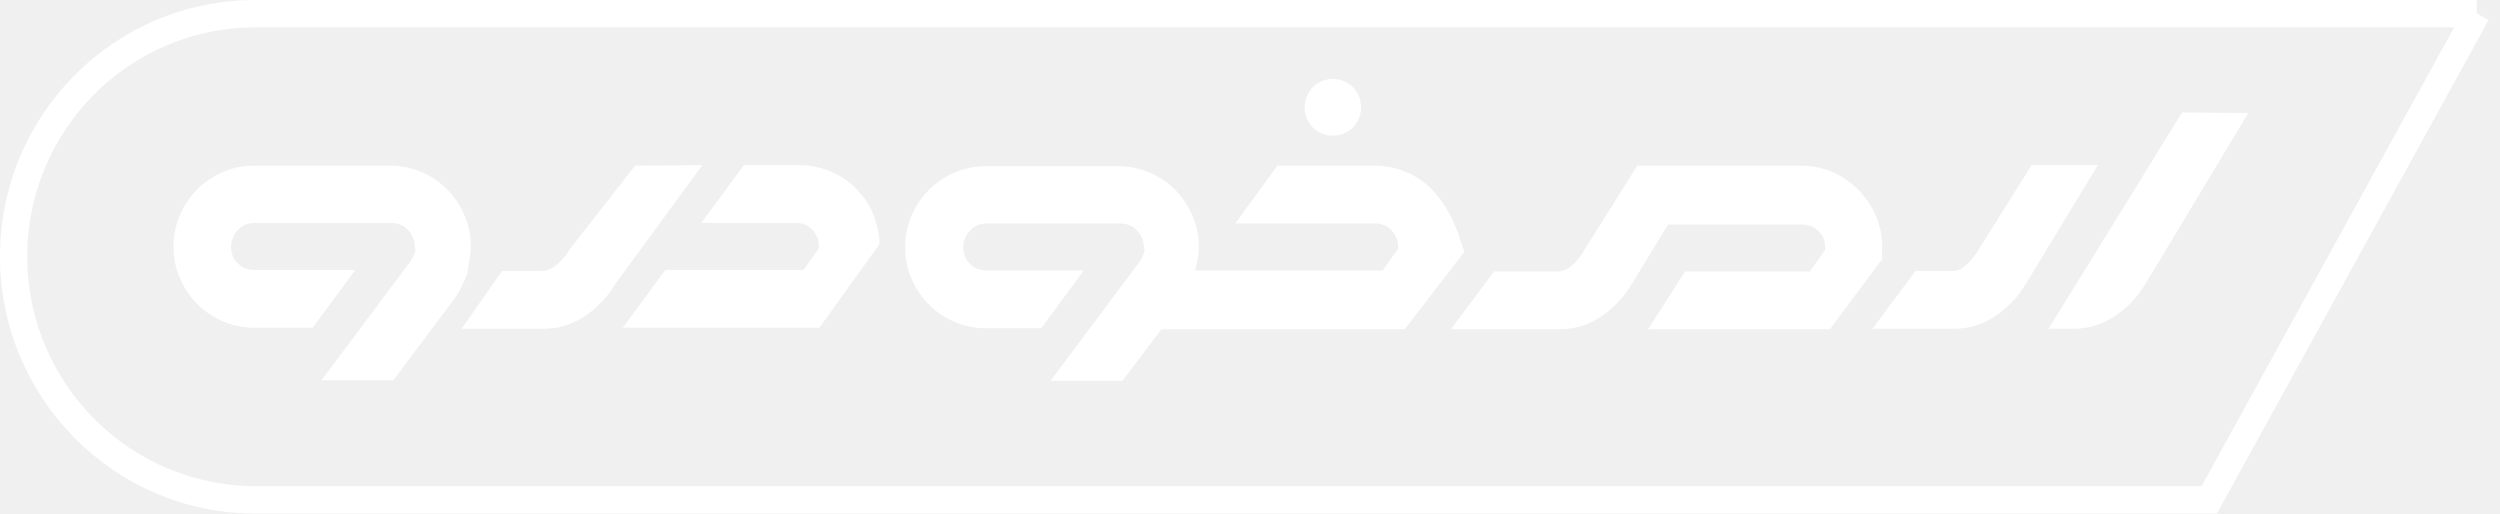
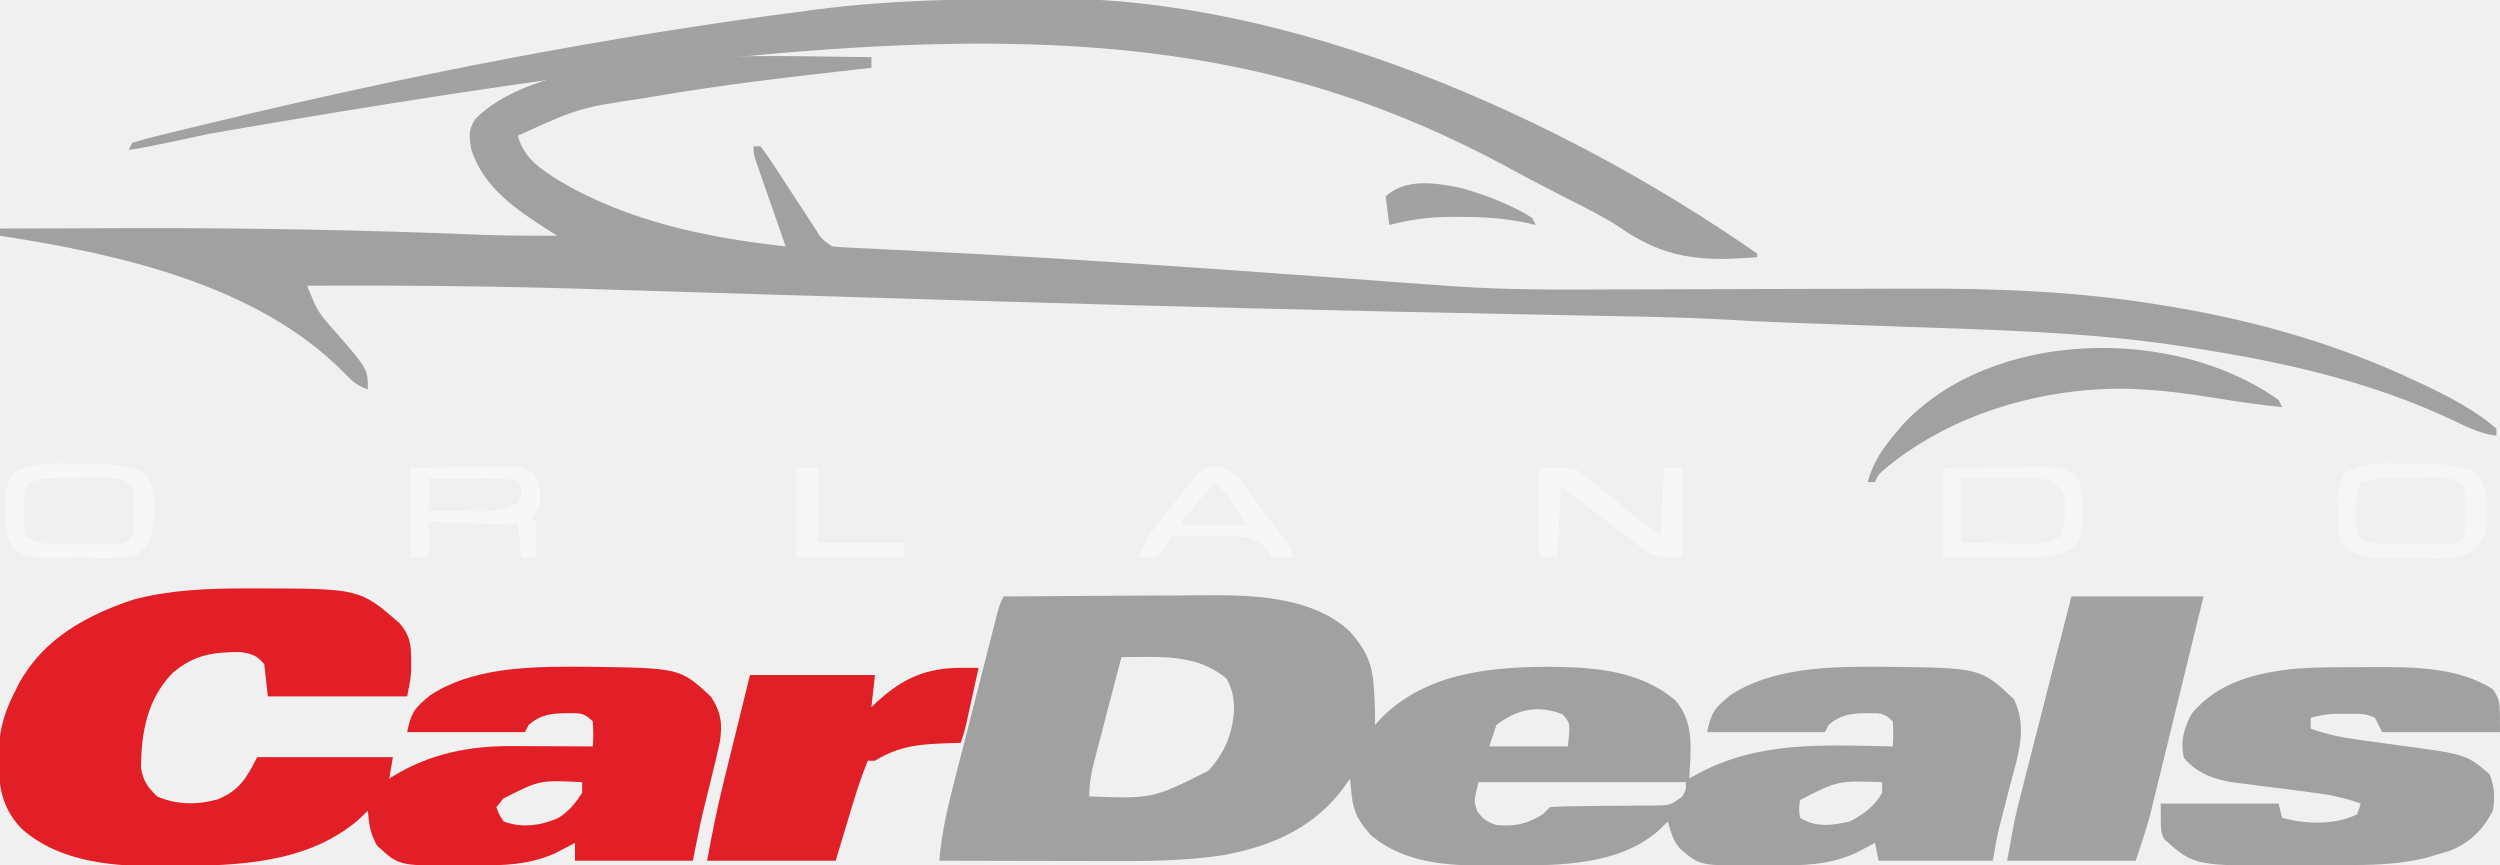
- <svg xmlns="http://www.w3.org/2000/svg" width="185" height="38" viewBox="0 0 185 38" fill="none">
-   <path d="M164.055 38H18.883C8.473 38 0 29.483 0 18.981C0 8.478 8.473 0 18.883 0H183.28V0.993L184.154 1.489L164.055 38ZM18.883 2.024C9.574 2.024 2.014 9.624 2.014 18.981C2.014 28.338 9.574 35.976 18.921 35.976H162.916L181.608 2.024H18.883Z" fill="white" />
-   <path d="M46.998 12.259L42.401 18.141L42.173 18.446C41.717 19.134 41.033 20.05 40.007 20.05H37.158L34.156 24.328H40.197C40.767 24.328 41.299 24.251 41.793 24.099C42.325 23.946 42.857 23.678 43.312 23.373C43.768 23.067 44.148 22.724 44.528 22.342C44.946 21.922 45.288 21.425 45.592 20.929L51.975 12.221L46.998 12.259Z" fill="white" />
-   <path d="M98.631 10.044C99.201 10.044 99.733 9.815 100.113 9.433C100.492 9.051 100.72 8.517 100.72 7.944C100.72 7.371 100.492 6.836 100.113 6.454C99.733 6.072 99.201 5.843 98.631 5.843C98.061 5.843 97.529 6.072 97.149 6.454C96.769 6.836 96.541 7.371 96.541 7.944C96.541 8.517 96.769 9.051 97.149 9.433C97.529 9.815 98.061 10.044 98.631 10.044Z" fill="white" />
-   <path d="M34.84 18.255C34.84 17.453 34.688 16.651 34.384 15.964C34.08 15.238 33.624 14.551 33.092 14.016C32.522 13.443 31.877 13.023 31.155 12.718C30.433 12.412 29.673 12.259 28.875 12.259H21.2H18.807C18.009 12.259 17.211 12.412 16.527 12.718C15.805 13.023 15.121 13.481 14.589 14.016C14.02 14.589 13.602 15.238 13.298 15.964C12.994 16.689 12.842 17.453 12.842 18.255C12.842 19.057 12.994 19.859 13.298 20.547C13.602 21.272 14.058 21.96 14.589 22.494C15.159 23.067 15.805 23.487 16.527 23.793C17.249 24.099 18.009 24.251 18.807 24.251H21.2H23.138L26.291 19.974H21.2H18.807C18.579 19.974 18.351 19.936 18.161 19.859C17.933 19.783 17.743 19.63 17.591 19.477C17.439 19.325 17.287 19.134 17.211 18.904C17.135 18.714 17.097 18.484 17.097 18.255C17.097 18.026 17.135 17.797 17.249 17.568C17.325 17.339 17.477 17.148 17.629 16.995C17.781 16.842 17.971 16.689 18.199 16.613C18.389 16.537 18.617 16.498 18.883 16.498H21.276H28.913C29.141 16.498 29.369 16.537 29.597 16.613C29.825 16.689 30.015 16.842 30.167 16.995C30.319 17.148 30.471 17.339 30.547 17.568C30.623 17.759 30.699 17.988 30.699 18.255V18.408L30.775 18.446L30.623 18.866C30.585 18.943 30.547 19.057 30.509 19.134C30.471 19.21 30.395 19.286 30.357 19.363L23.784 28.147H29.103L33.624 22.113C33.966 21.654 34.308 20.967 34.574 20.279C34.688 19.516 34.84 18.752 34.84 18.255Z" fill="white" />
-   <path d="M63.411 14.016C62.841 13.443 62.195 12.985 61.435 12.679C60.713 12.374 59.953 12.221 59.156 12.221H55.052L51.899 16.498H58.89C59.118 16.498 59.346 16.537 59.536 16.613C59.764 16.689 59.953 16.842 60.105 16.995C60.258 17.148 60.371 17.339 60.485 17.568C60.561 17.759 60.599 17.988 60.599 18.255V18.37L59.46 19.974H49.239L46.086 24.251H60.637L65.083 18.064C65.083 17.3 64.893 16.575 64.627 15.887C64.399 15.238 63.943 14.589 63.411 14.016Z" fill="white" />
-   <path d="M139.284 18.294C139.284 16.842 138.752 15.467 137.84 14.398C136.928 13.329 135.674 12.565 134.231 12.336C133.927 12.297 133.623 12.259 133.281 12.259H125.606H121.161L117.134 18.675C116.982 18.904 116.83 19.134 116.64 19.325C116.488 19.516 116.298 19.668 116.108 19.821C115.994 19.898 115.88 19.974 115.728 20.012C115.614 20.05 115.462 20.088 115.348 20.088H110.561L107.369 24.366H115.386C115.956 24.366 116.488 24.289 116.982 24.137C117.513 23.984 118.045 23.717 118.501 23.411C118.957 23.105 119.337 22.762 119.717 22.38C120.135 21.96 120.477 21.463 120.781 20.967L123.44 16.613H133.319C133.547 16.613 133.775 16.651 134.003 16.728C134.231 16.804 134.421 16.957 134.573 17.11C134.724 17.262 134.876 17.453 134.952 17.682C135.028 17.873 135.066 18.102 135.066 18.37V18.484L133.927 20.088H124.694L121.959 24.366H135.408L139.284 19.172C139.246 18.828 139.284 18.561 139.284 18.294Z" fill="white" />
-   <path d="M161.472 8.326L151.594 24.328H153.417C153.987 24.328 154.519 24.251 155.013 24.099C155.545 23.946 156.077 23.678 156.533 23.373C156.989 23.067 157.369 22.724 157.748 22.342C158.166 21.922 158.508 21.425 158.812 20.929L166.373 8.364L161.472 8.326Z" fill="white" />
-   <path d="M107.521 16.346C107.103 15.429 106.533 14.627 105.963 14.016C105.394 13.443 104.748 13.023 104.026 12.718C103.304 12.412 102.544 12.259 101.746 12.259H94.528L91.412 16.537H101.746C101.974 16.537 102.202 16.575 102.392 16.651C102.62 16.728 102.81 16.88 102.962 17.033C103.114 17.186 103.228 17.377 103.342 17.606C103.418 17.797 103.456 18.026 103.456 18.294V18.408L102.316 20.012H88.449L88.562 19.516C88.6 19.325 88.638 19.096 88.677 18.904C88.715 18.714 88.715 18.484 88.715 18.294C88.715 17.491 88.562 16.689 88.259 16.002C87.955 15.276 87.499 14.589 86.967 14.054C86.397 13.481 85.751 13.061 85.029 12.756C84.307 12.45 83.547 12.297 82.749 12.297H72.947C72.149 12.297 71.352 12.45 70.668 12.756C69.946 13.061 69.262 13.52 68.73 14.054C68.16 14.627 67.742 15.276 67.438 16.002C67.134 16.728 66.982 17.491 66.982 18.294C66.982 19.096 67.134 19.898 67.438 20.585C67.742 21.311 68.198 21.998 68.73 22.533C69.3 23.105 69.946 23.526 70.668 23.831C71.389 24.137 72.149 24.289 72.947 24.289H77.05L80.204 20.012H72.985C72.757 20.012 72.529 19.974 72.339 19.898C72.111 19.821 71.921 19.668 71.769 19.516C71.618 19.363 71.466 19.172 71.389 18.943C71.314 18.752 71.276 18.523 71.276 18.294C71.276 18.064 71.314 17.835 71.427 17.606C71.504 17.377 71.656 17.186 71.808 17.033C71.959 16.88 72.149 16.728 72.377 16.651C72.567 16.575 72.795 16.537 73.061 16.537H82.864C83.091 16.537 83.319 16.575 83.547 16.651C83.775 16.728 83.965 16.88 84.117 17.033C84.269 17.186 84.421 17.377 84.497 17.606C84.573 17.797 84.649 18.026 84.649 18.294V18.446L84.725 18.484L84.573 18.904C84.535 18.981 84.497 19.096 84.459 19.172C84.421 19.248 84.345 19.325 84.307 19.401L77.734 28.185H83.053L85.941 24.366H103.95L108.357 18.637C108.091 17.873 107.863 17.071 107.521 16.346Z" fill="white" />
-   <path d="M150.34 12.221L146.313 18.637C146.161 18.866 146.009 19.096 145.819 19.286C145.667 19.477 145.477 19.63 145.287 19.783C145.173 19.859 145.059 19.936 144.945 19.974C144.831 20.012 144.679 20.05 144.565 20.05H141.753L138.562 24.328H144.565C145.135 24.328 145.667 24.251 146.161 24.099C146.692 23.946 147.224 23.678 147.68 23.373C148.136 23.067 148.516 22.724 148.896 22.342C149.314 21.922 149.656 21.425 149.96 20.929L155.241 12.221H150.34Z" fill="white" />
+ <svg xmlns="http://www.w3.org/2000/svg" version="1.1" width="700" height="242">
+   <path d="M0 0 C8.72 -0.07 17.44 -0.12 26.16 -0.16 C30.21 -0.17 34.26 -0.19 38.31 -0.23 C42.24 -0.26 46.16 -0.28 50.08 -0.28 C51.56 -0.29 53.05 -0.3 54.53 -0.32 C68.53 -0.47 86.04 -0.34 96.87 9.74 C101.17 14.54 103.18 18.43 103.62 24.94 C103.74 26.47 103.74 26.47 103.85 28.03 C103.98 30.69 104.03 33.33 104 36 C104.99 34.92 104.99 34.92 106 33.81 C118.88 21.08 137.2 19.63 154.35 19.7 C166.41 19.92 178.37 20.98 188 29 C193.59 35.26 192.37 43.08 192 51 C192.69 50.6 193.38 50.2 194.1 49.79 C211.57 40.33 229.77 41.64 249 42 C249.17 38.58 249.17 38.58 249 35 C246.42 32.42 245.27 32.7 241.69 32.69 C237.33 32.76 234.41 33.05 231 36 C230.67 36.66 230.34 37.32 230 38 C219.11 38 208.22 38 197 38 C198.14 32.29 199.22 31.15 203.51 27.64 C215.09 20.02 230.9 19.62 244.31 19.69 C245.49 19.69 246.66 19.7 247.87 19.7 C273.54 20.03 273.54 20.03 282.88 28.75 C286.97 36.95 283.81 45.29 281.62 53.62 C280.97 56.2 280.32 58.78 279.66 61.35 C279.37 62.48 279.08 63.62 278.77 64.78 C278.04 67.83 277.51 70.91 277 74 C266.44 74 255.88 74 245 74 C244.67 72.35 244.34 70.7 244 69 C243.26 69.4 243.26 69.4 242.5 69.8 C241.82 70.16 241.14 70.51 240.44 70.88 C239.78 71.22 239.11 71.57 238.43 71.93 C231.02 75.19 224.06 75.34 216.09 75.32 C214.07 75.31 212.05 75.34 210.03 75.36 C194.91 75.37 194.91 75.37 189.37 70.59 C187.42 68.32 186.82 65.85 186 63 C185.07 63.91 184.14 64.81 183.19 65.75 C172.13 75.18 156.11 75.36 142.3 75.32 C140.07 75.31 137.84 75.34 135.6 75.36 C124 75.41 112.33 74.66 103 67 C99.48 63.12 97.95 60.53 97.44 55.38 C97.35 54.56 97.27 53.74 97.18 52.9 C97.12 52.27 97.06 51.65 97 51 C96.66 51.51 96.32 52.02 95.97 52.54 C87.65 64.35 75.84 69.76 61.85 72.39 C50.73 74.15 39.42 74.14 28.19 74.1 C26.85 74.1 25.5 74.09 24.15 74.09 C20.67 74.09 17.18 74.08 13.69 74.07 C10.11 74.06 6.53 74.05 2.95 74.05 C-4.03 74.04 -11.02 74.02 -18 74 C-17.37 65.9 -15.46 58.26 -13.44 50.41 C-13.08 49.02 -12.73 47.62 -12.37 46.23 C-11.63 43.32 -10.89 40.42 -10.14 37.51 C-9.19 33.79 -8.24 30.07 -7.29 26.34 C-6.56 23.47 -5.82 20.6 -5.09 17.73 C-4.74 16.35 -4.39 14.98 -4.04 13.6 C-3.55 11.69 -3.06 9.78 -2.57 7.87 C-2.29 6.78 -2.01 5.69 -1.72 4.57 C-1 2 -1 2 0 0 Z M33 17 C31.71 21.91 30.43 26.82 29.15 31.73 C28.72 33.4 28.28 35.07 27.85 36.74 C27.22 39.15 26.59 41.55 25.97 43.95 C25.67 45.07 25.67 45.07 25.37 46.21 C24.49 49.62 24 52.45 24 56 C41.74 56.65 41.74 56.65 57.27 48.85 C62.04 43.74 64.27 38.14 64.56 31.19 C64.38 27.77 64.04 26.08 62.44 23 C55.67 17.44 48.06 16.86 39.62 16.94 C38.38 16.95 37.13 16.96 35.85 16.96 C34.91 16.98 33.97 16.99 33 17 Z M138 36 C137.34 37.98 136.68 39.96 136 42 C143.26 42 150.52 42 158 42 C158.7 35.53 158.7 35.53 156.56 33.06 C149.76 30.24 143.68 31.6 138 36 Z M133 52 C131.64 57.42 131.64 57.42 132.69 60.25 C134.35 62.46 135.36 63.14 138 64 C143.25 64.49 146.49 63.73 151 61 C151.66 60.34 152.32 59.68 153 59 C155.61 58.8 158.13 58.72 160.75 58.73 C162.32 58.71 163.9 58.69 165.47 58.66 C167.96 58.64 170.44 58.62 172.93 58.62 C175.33 58.61 177.72 58.58 180.12 58.54 C180.86 58.54 181.61 58.55 182.38 58.55 C186.62 58.48 186.62 58.48 189.99 56.09 C191.14 54.09 191.14 54.09 191 52 C171.86 52 152.72 52 133 52 Z M223 57 C222.67 59.63 222.67 59.63 223 62 C227.68 64.78 231.83 64.14 237 63 C240.89 60.95 243.77 58.84 246 55 C246 54.01 246 53.02 246 52 C233.63 51.56 233.63 51.56 223 57 Z " fill="#A1A1A1" transform="translate(281,167)" />
+   <path d="M0 0 C0.69 -0 1.38 -0 2.09 -0 C31.72 0.03 31.72 0.03 42.94 9.81 C45.83 13.24 46.14 15.79 46.12 20.12 C46.13 21.39 46.13 21.39 46.13 22.68 C46 25.25 46 25.25 45 30.25 C32.13 30.25 19.26 30.25 6 30.25 C5.5 25.8 5.5 25.8 5 21.25 C2.84 18.67 1.57 18.34 -1.73 17.82 C-9.44 17.81 -14.76 18.62 -20.68 23.69 C-27.85 31.1 -29.43 40.33 -29.53 50.3 C-28.87 54 -27.67 55.64 -25 58.25 C-19.56 60.65 -13.71 60.65 -8.04 59.07 C-2.07 56.66 0.09 53.07 3 47.25 C15.54 47.25 28.08 47.25 41 47.25 C40.67 49.23 40.34 51.21 40 53.25 C40.52 52.92 41.04 52.6 41.58 52.26 C51.72 46.24 62.5 44.1 74.25 44.15 C74.9 44.15 75.56 44.16 76.23 44.16 C78.3 44.16 80.37 44.17 82.44 44.19 C83.85 44.19 85.26 44.2 86.68 44.2 C90.12 44.21 93.56 44.23 97 44.25 C97.17 40.83 97.17 40.83 97 37.25 C94.42 34.67 93.27 34.95 89.69 34.94 C85.33 35.01 82.41 35.3 79 38.25 C78.67 38.91 78.34 39.57 78 40.25 C67.11 40.25 56.22 40.25 45 40.25 C46.14 34.54 47.22 33.4 51.51 29.89 C63.09 22.27 78.9 21.87 92.31 21.94 C94.07 21.94 94.07 21.94 95.87 21.95 C121.42 22.3 121.42 22.3 130 30.25 C132.92 34.63 133.36 37.98 132.54 43.09 C131.82 46.43 131.02 49.75 130.19 53.06 C129.64 55.32 129.09 57.58 128.54 59.83 C128.3 60.82 128.05 61.82 127.79 62.84 C126.76 67.29 125.9 71.77 125 76.25 C114.11 76.25 103.22 76.25 92 76.25 C92 74.6 92 72.95 92 71.25 C91.5 71.52 91.01 71.78 90.5 72.05 C89.82 72.41 89.14 72.76 88.44 73.12 C87.78 73.47 87.11 73.82 86.43 74.18 C79.02 77.44 72.06 77.59 64.09 77.57 C62.07 77.56 60.05 77.59 58.03 77.61 C42.65 77.62 42.65 77.62 36.56 72 C34.7 68.72 34.29 65.98 34 62.25 C33.07 63.14 32.14 64.02 31.19 64.94 C16.84 77.03 -2.3 77.63 -20.12 77.75 C-21.27 77.77 -21.27 77.77 -22.43 77.78 C-36.48 77.93 -51.99 77.02 -63 67.25 C-69.43 60.49 -69.52 53.41 -69.31 44.55 C-69.02 38.93 -67.53 34.26 -65 29.25 C-64.35 27.94 -64.35 27.94 -63.68 26.61 C-56.79 14.06 -44.84 7.52 -31.58 3.11 C-21.08 0.38 -10.8 0.01 0 0 Z M71.88 58.88 C71.26 59.66 70.64 60.44 70 61.25 C70.71 63.27 70.71 63.27 72 65.25 C77.04 67.16 82.36 66.44 87.2 64.34 C90.32 62.45 91.98 60.28 94 57.25 C94 56.26 94 55.27 94 54.25 C82.06 53.66 82.06 53.66 71.88 58.88 Z " fill="#E21F26" transform="translate(69,164.75)" />
+   <path d="M0 0 C0 0.99 0 1.98 0 3 C-1.09 3.12 -2.18 3.24 -3.3 3.36 C-22.66 5.51 -41.98 7.77 -61.19 11.06 C-62.24 11.24 -62.24 11.24 -63.3 11.42 C-82.03 14.25 -82.03 14.25 -99 22 C-97.28 28.49 -92.33 31.54 -86.94 34.91 C-67.68 46.11 -45.89 50.58 -24 53 C-24.41 51.83 -24.41 51.83 -24.83 50.65 C-26.05 47.14 -27.28 43.63 -28.5 40.12 C-29.14 38.29 -29.14 38.29 -29.8 36.42 C-30.21 35.25 -30.61 34.08 -31.03 32.88 C-31.41 31.8 -31.79 30.73 -32.17 29.61 C-33 27 -33 27 -33 25 C-32.34 25 -31.68 25 -31 25 C-29.55 26.93 -28.24 28.85 -26.94 30.87 C-26.55 31.47 -26.15 32.06 -25.75 32.68 C-24.49 34.59 -23.25 36.52 -22 38.44 C-20.75 40.36 -19.5 42.27 -18.25 44.18 C-17.47 45.38 -16.69 46.57 -15.92 47.77 C-13.96 50.91 -13.96 50.91 -11 53 C-9.18 53.17 -7.36 53.28 -5.54 53.37 C-4.37 53.43 -3.2 53.48 -1.99 53.54 C-0.7 53.6 0.6 53.66 1.94 53.73 C3.33 53.79 4.71 53.86 6.1 53.93 C9.13 54.09 12.16 54.24 15.18 54.39 C52.91 56.25 90.56 58.86 128.23 61.63 C129.77 61.74 129.77 61.74 131.34 61.85 C136.16 62.21 140.98 62.56 145.8 62.92 C150.07 63.24 154.34 63.54 158.61 63.84 C160.15 63.94 161.69 64.05 163.23 64.16 C177.81 65.19 192.38 65.11 206.99 65.04 C211.48 65.03 215.98 65.02 220.47 65.01 C233.24 64.98 246 64.95 258.77 64.9 C265.86 64.88 272.94 64.86 280.02 64.85 C283.75 64.85 287.47 64.84 291.2 64.82 C314.33 64.7 337.19 65.54 360.06 69.25 C360.73 69.36 361.39 69.46 362.07 69.57 C386.91 73.57 410.38 80.23 433.12 91 C434.67 91.73 434.67 91.73 436.25 92.47 C442.86 95.69 449.39 99.19 455 104 C455 104.66 455 105.32 455 106 C450.83 105.48 447.51 103.92 443.77 102.12 C419.25 90.35 392.75 84.76 366 80.81 C364.96 80.66 363.92 80.5 362.84 80.34 C338.8 76.99 314.55 76.36 290.32 75.53 C283.19 75.28 276.07 75.03 268.95 74.77 C266.51 74.69 264.06 74.6 261.62 74.52 C254.94 74.29 248.26 74.03 241.58 73.62 C230.59 72.96 219.6 72.72 208.59 72.52 C202.88 72.42 197.16 72.3 191.45 72.19 C189.37 72.15 187.29 72.11 185.21 72.07 C136.05 71.11 86.89 69.93 37.74 68.47 C36.6 68.43 35.46 68.4 34.29 68.37 C11.42 67.69 -11.46 67 -34.33 66.29 C-43.04 66.02 -51.75 65.75 -60.45 65.49 C-65.51 65.34 -70.56 65.18 -75.62 65.02 C-103.09 64.14 -130.52 63.84 -158 64 C-157.55 65.09 -157.11 66.19 -156.65 67.31 C-156.39 67.93 -156.14 68.54 -155.88 69.17 C-154.43 72.17 -152.27 74.46 -150.06 76.94 C-141 87.36 -141 87.36 -141 93 C-144.1 91.97 -145.29 90.79 -147.52 88.51 C-171.92 63.65 -210.83 55.14 -244 50 C-244 49.34 -244 48.68 -244 48 C-232.17 47.94 -220.33 47.9 -208.5 47.88 C-207.61 47.87 -206.73 47.87 -205.82 47.87 C-173.92 47.82 -142.08 48.41 -110.21 49.7 C-102.81 49.98 -95.41 50.05 -88 50 C-88.77 49.52 -89.55 49.03 -90.34 48.53 C-99.38 42.72 -108.5 36.66 -112 26 C-112.66 22.54 -112.92 20.45 -110.99 17.41 C-90.49 -3.69 -27.73 -0.14 0 0 Z " fill="#A1A1A1" transform="translate(244,16)" />
+   <path d="M0 0 C1.28 -0.01 2.56 -0.02 3.88 -0.04 C15 -0.05 27.55 -0.05 37.25 6.19 C39.25 9.19 39.25 9.19 39.25 18.19 C28.36 18.19 17.47 18.19 6.25 18.19 C5.59 16.87 4.93 15.55 4.25 14.19 C1.55 12.84 -0.61 13.06 -3.62 13.06 C-4.67 13.06 -5.72 13.06 -6.8 13.05 C-9.31 13.17 -11.37 13.46 -13.75 14.19 C-13.75 15.18 -13.75 16.17 -13.75 17.19 C-9.26 18.83 -5 19.7 -0.26 20.34 C1.18 20.54 2.63 20.74 4.07 20.95 C6.31 21.26 8.56 21.56 10.8 21.86 C29.78 24.4 29.78 24.4 36.31 29.94 C37.74 33.37 37.88 36.57 37.25 40.19 C34.45 45.59 30.84 49.15 25.16 51.42 C24.08 51.73 22.99 52.05 21.88 52.38 C20.25 52.86 20.25 52.86 18.6 53.36 C11.94 55.01 5.48 55.36 -1.35 55.39 C-2.26 55.4 -3.17 55.4 -4.11 55.41 C-6.03 55.42 -7.96 55.42 -9.88 55.43 C-12.78 55.44 -15.68 55.47 -18.58 55.5 C-46.31 55.66 -46.31 55.66 -54.75 48.19 C-55.75 46.19 -55.75 46.19 -55.75 38.19 C-44.86 38.19 -33.97 38.19 -22.75 38.19 C-22.25 40.17 -22.25 40.17 -21.75 42.19 C-15.04 43.98 -7.07 44.27 -0.75 41.19 C-0.42 40.2 -0.09 39.21 0.25 38.19 C-4.37 36.47 -8.88 35.63 -13.75 35.04 C-15.29 34.84 -16.83 34.63 -18.38 34.43 C-20.78 34.12 -23.19 33.81 -25.6 33.52 C-27.94 33.22 -30.28 32.91 -32.62 32.6 C-33.69 32.48 -33.69 32.48 -34.77 32.35 C-40.35 31.59 -45.53 29.87 -49.25 25.38 C-50.3 20.79 -49.26 17.16 -47.12 13.06 C-39.67 4.04 -28.73 1.48 -17.42 0.36 C-11.62 -0.02 -5.81 0 0 0 Z " fill="#A1A1A1" transform="translate(660.75,186.8125)" />
+   <path d="M0 0 C1.9 -0.01 1.9 -0.01 3.84 -0.02 C71.28 -0.35 146.63 33.02 201.69 71.38 C201.69 71.7 201.69 72.03 201.69 72.38 C186.06 73.66 175.83 72.9 162.98 63.88 C158.62 61.02 153.95 58.74 149.31 56.38 C147.32 55.35 145.33 54.33 143.34 53.3 C142.38 52.81 141.42 52.31 140.43 51.8 C137.99 50.53 135.57 49.24 133.16 47.92 C48 1.55 -34.38 3.66 -231.74 37.83 C-233.33 38.18 -233.33 38.18 -234.96 38.53 C-236.95 38.95 -238.94 39.38 -240.93 39.81 C-245.38 40.77 -249.81 41.68 -254.31 42.38 C-253.98 41.72 -253.65 41.05 -253.31 40.38 C-250.6 39.54 -247.92 38.82 -245.16 38.16 C-243.88 37.84 -243.88 37.84 -242.56 37.52 C-239.69 36.82 -236.81 36.13 -233.94 35.44 C-232.94 35.2 -231.95 34.96 -230.92 34.71 C-175.87 21.43 -120.49 10.59 -64.31 3.38 C-63.54 3.27 -62.77 3.17 -61.97 3.07 C-41.34 0.37 -20.79 0.08 0 0 Z " fill="#A2A2A2" transform="translate(290.3125,-0.375)" />
+   <path d="M0 0 C12.21 0 24.42 0 37 0 C33.13 15.86 33.13 15.86 31.46 22.67 C30.32 27.29 29.19 31.92 28.06 36.55 C27.15 40.29 26.24 44.02 25.32 47.75 C24.97 49.17 24.63 50.59 24.28 52.01 C23.79 54.01 23.3 56.01 22.81 58.01 C22.53 59.15 22.25 60.28 21.97 61.45 C20.81 65.68 19.39 69.84 18 74 C6.12 74 -5.76 74 -18 74 C-15.75 61.62 -15.75 61.62 -14.3 55.97 C-13.82 54.08 -13.82 54.08 -13.33 52.15 C-12.99 50.81 -12.65 49.48 -12.3 48.14 C-11.95 46.75 -11.59 45.35 -11.24 43.95 C-10.31 40.32 -9.38 36.68 -8.45 33.04 C-7.32 28.66 -6.21 24.27 -5.09 19.88 C-3.4 13.25 -1.7 6.63 0 0 Z " fill="#A2A2A2" transform="translate(580,167)" />
+   <path d="M0 0 C0.81 0 1.61 0.01 2.45 0.01 C3.06 0.01 3.67 0.02 4.3 0.02 C3.66 2.96 3.01 5.89 2.37 8.83 C2.18 9.67 2 10.5 1.81 11.36 C1.64 12.16 1.46 12.96 1.28 13.79 C1.12 14.53 0.95 15.27 0.79 16.03 C0.3 18.02 0.3 18.02 -0.7 21.02 C-1.76 21.05 -2.82 21.07 -3.91 21.1 C-11.82 21.38 -17.82 21.75 -24.7 26.02 C-25.36 26.02 -26.02 26.02 -26.7 26.02 C-28.22 29.7 -29.48 33.4 -30.63 37.21 C-30.95 38.25 -31.27 39.3 -31.6 40.38 C-32.97 44.92 -34.33 49.47 -35.7 54.02 C-47.58 54.02 -59.46 54.02 -71.7 54.02 C-70.4 46.91 -69.05 39.97 -67.31 32.98 C-67.09 32.08 -66.87 31.19 -66.65 30.27 C-65.96 27.45 -65.26 24.64 -64.57 21.83 C-64.1 19.91 -63.62 17.98 -63.15 16.06 C-62 11.38 -60.85 6.7 -59.7 2.02 C-48.15 2.02 -36.6 2.02 -24.7 2.02 C-25.03 4.99 -25.36 7.96 -25.7 11.02 C-25.2 10.55 -24.7 10.08 -24.19 9.59 C-16.76 2.78 -10.22 -0.05 0 0 Z " fill="#E11F26" transform="translate(269.6953,186.9805)" />
+   <path d="M0 0 C0.5 0.99 0.5 0.99 1 2 C-5.15 1.36 -11.22 0.52 -17.31 -0.5 C-24.53 -1.67 -31.69 -2.65 -39 -3 C-39.79 -3.04 -40.58 -3.08 -41.39 -3.12 C-65.52 -3.76 -91.65 3.73 -110.28 19.34 C-112.09 20.9 -112.09 20.9 -113 23 C-113.66 23 -114.32 23 -115 23 C-113.57 17.29 -110.71 13.43 -107 9 C-106.51 8.41 -106.02 7.82 -105.51 7.21 C-80.58 -20.01 -29.19 -20.93 0 0 Z " fill="#A1A1A1" transform="translate(638,112)" />
+   <path d="M0 0 C1.29 -0.02 1.29 -0.02 2.61 -0.04 C8.12 -0.05 12.86 0.51 18.12 2.19 C21.44 5.5 21.3 9.08 21.38 13.62 C21.33 17.96 21.14 20.85 18.12 24.19 C12.94 27.49 6.67 26.52 0.75 26.5 C-1.08 26.52 -1.08 26.52 -2.95 26.55 C-4.72 26.55 -4.72 26.55 -6.52 26.55 C-7.6 26.55 -8.67 26.56 -9.78 26.56 C-13.37 26.13 -15.79 25.04 -18.88 23.19 C-20.44 20.06 -20.14 16.75 -20.19 13.31 C-20.22 12.59 -20.25 11.87 -20.28 11.13 C-20.32 7.73 -20.15 5.59 -18.23 2.74 C-12.91 -0.77 -6.16 0 0 0 Z M-13.88 5.19 C-15.3 8.03 -15.08 10.52 -15.12 13.69 C-15.15 14.85 -15.18 16.02 -15.2 17.22 C-15.09 18.2 -14.99 19.18 -14.88 20.19 C-11.46 22.46 -10.19 22.44 -6.18 22.45 C-5.07 22.46 -3.97 22.46 -2.82 22.46 C-1.66 22.45 -0.51 22.45 0.69 22.44 C1.85 22.45 3.01 22.45 4.21 22.46 C5.87 22.46 5.87 22.46 7.57 22.45 C9.09 22.45 9.09 22.45 10.65 22.45 C13.3 22.43 13.3 22.43 15.12 20.19 C15.48 16.9 15.48 16.9 15.44 13.19 C15.45 11.93 15.47 10.67 15.49 9.38 C15.37 8.32 15.25 7.27 15.12 6.19 C11.81 3.98 10.77 3.94 6.91 3.96 C5.89 3.96 4.88 3.96 3.83 3.96 C2.24 3.98 2.24 3.98 0.62 4 C-0.96 4 -0.96 4 -2.58 4 C-8.32 3.97 -8.32 3.97 -13.88 5.19 Z " fill="#F6F6F6" transform="translate(674.875,129.8125)" />
+   <path d="M0 0 C1.29 -0.02 1.29 -0.02 2.61 -0.04 C8.12 -0.05 12.86 0.51 18.12 2.19 C21.34 5.4 21.28 8.72 21.31 13.12 C21.26 18.11 20.75 21.57 17.12 25.19 C11.79 27.05 5.76 26.37 0.19 26.38 C-1.58 26.39 -1.58 26.39 -3.39 26.41 C-4.53 26.41 -5.67 26.42 -6.84 26.42 C-8.4 26.42 -8.4 26.42 -9.98 26.43 C-13.04 26.17 -15.16 25.6 -17.88 24.19 C-20.35 20.48 -20.24 17.54 -20.25 13.25 C-20.27 12.53 -20.3 11.82 -20.32 11.08 C-20.34 7.7 -20.14 5.58 -18.23 2.75 C-12.92 -0.77 -6.16 0 0 0 Z M-13.88 5.19 C-15.3 8.03 -15.08 10.52 -15.12 13.69 C-15.15 14.85 -15.18 16.02 -15.2 17.22 C-15.09 18.2 -14.99 19.18 -14.88 20.19 C-11.46 22.46 -10.19 22.44 -6.18 22.45 C-5.07 22.46 -3.97 22.46 -2.82 22.46 C-1.66 22.45 -0.51 22.45 0.69 22.44 C1.85 22.45 3.01 22.45 4.21 22.46 C5.87 22.46 5.87 22.46 7.57 22.45 C9.09 22.45 9.09 22.45 10.65 22.45 C13.3 22.43 13.3 22.43 15.12 20.19 C15.48 16.9 15.48 16.9 15.44 13.19 C15.45 11.93 15.47 10.67 15.49 9.38 C15.37 8.32 15.25 7.27 15.12 6.19 C11.81 3.98 10.77 3.94 6.91 3.96 C5.89 3.96 4.88 3.96 3.83 3.96 C2.24 3.98 2.24 3.98 0.62 4 C-0.96 4 -0.96 4 -2.58 4 C-8.32 3.97 -8.32 3.97 -13.88 5.19 Z " fill="#F7F7F7" transform="translate(21.875,129.8125)" />
+   <path d="M0 0 C4.63 -0.05 9.25 -0.09 13.88 -0.11 C15.45 -0.12 17.03 -0.13 18.6 -0.15 C20.86 -0.18 23.13 -0.19 25.39 -0.2 C26.09 -0.21 26.79 -0.22 27.52 -0.23 C31.17 -0.23 33.94 -0.1 37 2 C39.27 5.21 39.27 8.14 39.25 12 C39.26 13.55 39.26 13.55 39.27 15.12 C39 17.98 38.54 19.61 37 22 C32.19 25.27 26.13 25.12 20.51 25.1 C19.31 25.09 18.11 25.09 16.88 25.09 C15.02 25.08 15.02 25.08 13.12 25.06 C11.86 25.06 10.6 25.05 9.3 25.05 C6.2 25.04 3.1 25.02 0 25 C0 16.75 0 8.5 0 0 Z M5 3 C5 8.94 5 14.88 5 21 C8.92 21.05 12.83 21.09 16.75 21.12 C17.86 21.14 18.97 21.16 20.12 21.18 C21.19 21.18 22.26 21.19 23.36 21.2 C24.34 21.21 25.33 21.22 26.34 21.23 C29.11 20.99 30.72 20.57 33 19 C34.23 15.3 34.44 11.85 34 8 C32.26 4.76 31.53 4.18 28 3 C26.23 2.92 24.45 2.89 22.68 2.9 C21.65 2.91 20.62 2.91 19.56 2.91 C17.95 2.92 17.95 2.92 16.31 2.94 C14.69 2.94 14.69 2.94 13.03 2.95 C10.35 2.96 7.68 2.98 5 3 Z " fill="#F6F6F6" transform="translate(544,131)" />
+   <path d="M0 0 C10.12 0 10.12 0 13.32 2.63 C14.37 3.47 14.37 3.47 15.44 4.33 C16.14 4.92 16.84 5.51 17.56 6.12 C18.98 7.27 20.4 8.42 21.82 9.57 C22.84 10.42 22.84 10.42 23.89 11.29 C27.18 13.96 30.59 16.48 34 19 C34.33 12.73 34.66 6.46 35 0 C36.65 0 38.3 0 40 0 C40 8.25 40 16.5 40 25 C32.12 25 32.12 25 28.7 22.4 C27.95 21.85 27.21 21.3 26.44 20.73 C25.68 20.14 24.91 19.55 24.12 18.94 C23.33 18.34 22.54 17.75 21.73 17.14 C19.47 15.44 17.23 13.73 15 12 C13.95 11.2 12.91 10.4 11.83 9.58 C9.87 8.07 7.93 6.54 6 5 C5.67 11.6 5.34 18.2 5 25 C3.35 25 1.7 25 0 25 C0 16.75 0 8.5 0 0 Z " fill="#F7F7F7" transform="translate(431,131)" />
+   <path d="M0 0 C4.49 -0.09 8.97 -0.17 13.45 -0.22 C14.98 -0.24 16.5 -0.27 18.03 -0.3 C20.22 -0.35 22.41 -0.37 24.61 -0.39 C25.93 -0.41 27.25 -0.43 28.61 -0.45 C32 0 32 0 34.44 1.8 C36.68 4.95 36.41 7.23 36 11 C35.34 11.99 34.68 12.98 34 14 C34.5 14.5 34.5 14.5 35 15 C35.07 16.69 35.08 18.38 35.06 20.06 C35.05 20.98 35.04 21.9 35.04 22.85 C35.02 23.56 35.01 24.27 35 25 C33.68 25 32.36 25 31 25 C30.67 22.03 30.34 19.06 30 16 C21.75 15.67 13.5 15.34 5 15 C5 18.3 5 21.6 5 25 C3.35 25 1.7 25 0 25 C0 16.75 0 8.5 0 0 Z M5 3 C5 5.97 5 8.94 5 12 C8.23 12.05 11.46 12.09 14.69 12.12 C15.6 12.14 16.51 12.16 17.45 12.18 C23.98 12.29 23.98 12.29 30 10 C30.99 8.06 30.99 8.06 31 6 C30.21 3.85 30.21 3.85 28.25 3.38 C25.79 2.96 23.51 2.89 21.02 2.9 C20.08 2.91 19.15 2.91 18.18 2.91 C17.22 2.92 16.25 2.93 15.25 2.94 C13.77 2.94 13.77 2.94 12.27 2.95 C9.85 2.96 7.42 2.98 5 3 Z " fill="#F7F7F7" transform="translate(115,131)" />
+   <path d="M0 0 C5.82 1.02 7.72 4.7 11.01 9.36 C11.92 10.58 11.92 10.58 12.84 11.83 C14 13.4 15.15 14.99 16.29 16.58 C17.56 18.3 18.89 19.97 20.25 21.62 C21.82 23.67 21.82 23.67 21.82 25.67 C19.07 25.98 19.07 25.98 15.82 25.67 C15.35 24.85 14.88 24.04 14.39 23.2 C10.2 19.07 5.23 19.88 -0.43 19.86 C-1.55 19.83 -2.68 19.81 -3.84 19.78 C-6.62 19.72 -9.4 19.68 -12.18 19.67 C-12.46 20.29 -12.75 20.91 -13.05 21.54 C-14.18 23.67 -14.18 23.67 -16.18 25.67 C-18.8 25.79 -18.8 25.79 -21.18 25.67 C-19.88 22.07 -18.35 19.31 -15.99 16.31 C-15.37 15.53 -14.76 14.74 -14.12 13.93 C-13.48 13.12 -12.84 12.31 -12.18 11.48 C-11.53 10.66 -10.89 9.84 -10.23 9 C-3.78 0.79 -3.78 0.79 0 0 Z M-0.18 4.67 C-1.68 6.48 -3.18 8.29 -4.68 10.11 C-5.51 11.11 -6.35 12.12 -7.21 13.16 C-9.28 15.27 -9.28 15.27 -9.18 16.67 C-3.24 16.67 2.7 16.67 8.82 16.67 C7.9 15.24 6.97 13.82 6.01 12.36 C5.23 11.15 5.23 11.15 4.43 9.93 C3.02 7.94 1.6 6.32 -0.18 4.67 Z " fill="#F7F7F7" transform="translate(340.1758,130.332)" />
+   <path d="M0 0 C6.78 1.98 13.54 4.5 19.54 8.27 C20.04 9.26 20.04 9.26 20.54 10.27 C19.95 10.13 19.36 9.99 18.74 9.84 C12.25 8.41 6.12 7.97 -0.52 8.02 C-1.45 8.02 -2.38 8.01 -3.33 8 C-9.33 8.02 -14.65 8.77 -20.46 10.27 C-20.79 7.63 -21.12 4.99 -21.46 2.27 C-15.73 -3.01 -7.12 -1.5 0 0 Z " fill="#A2A2A2" transform="translate(409.457,52.72656)" />
+   <path d="M0 0 C1.98 0 3.96 0 6 0 C6 6.93 6 13.86 6 21 C13.92 21 21.84 21 30 21 C30 22.32 30 23.64 30 25 C20.1 25 10.2 25 0 25 C0 16.75 0 8.5 0 0 Z " fill="#F7F7F7" transform="translate(223,131)" />
</svg>
